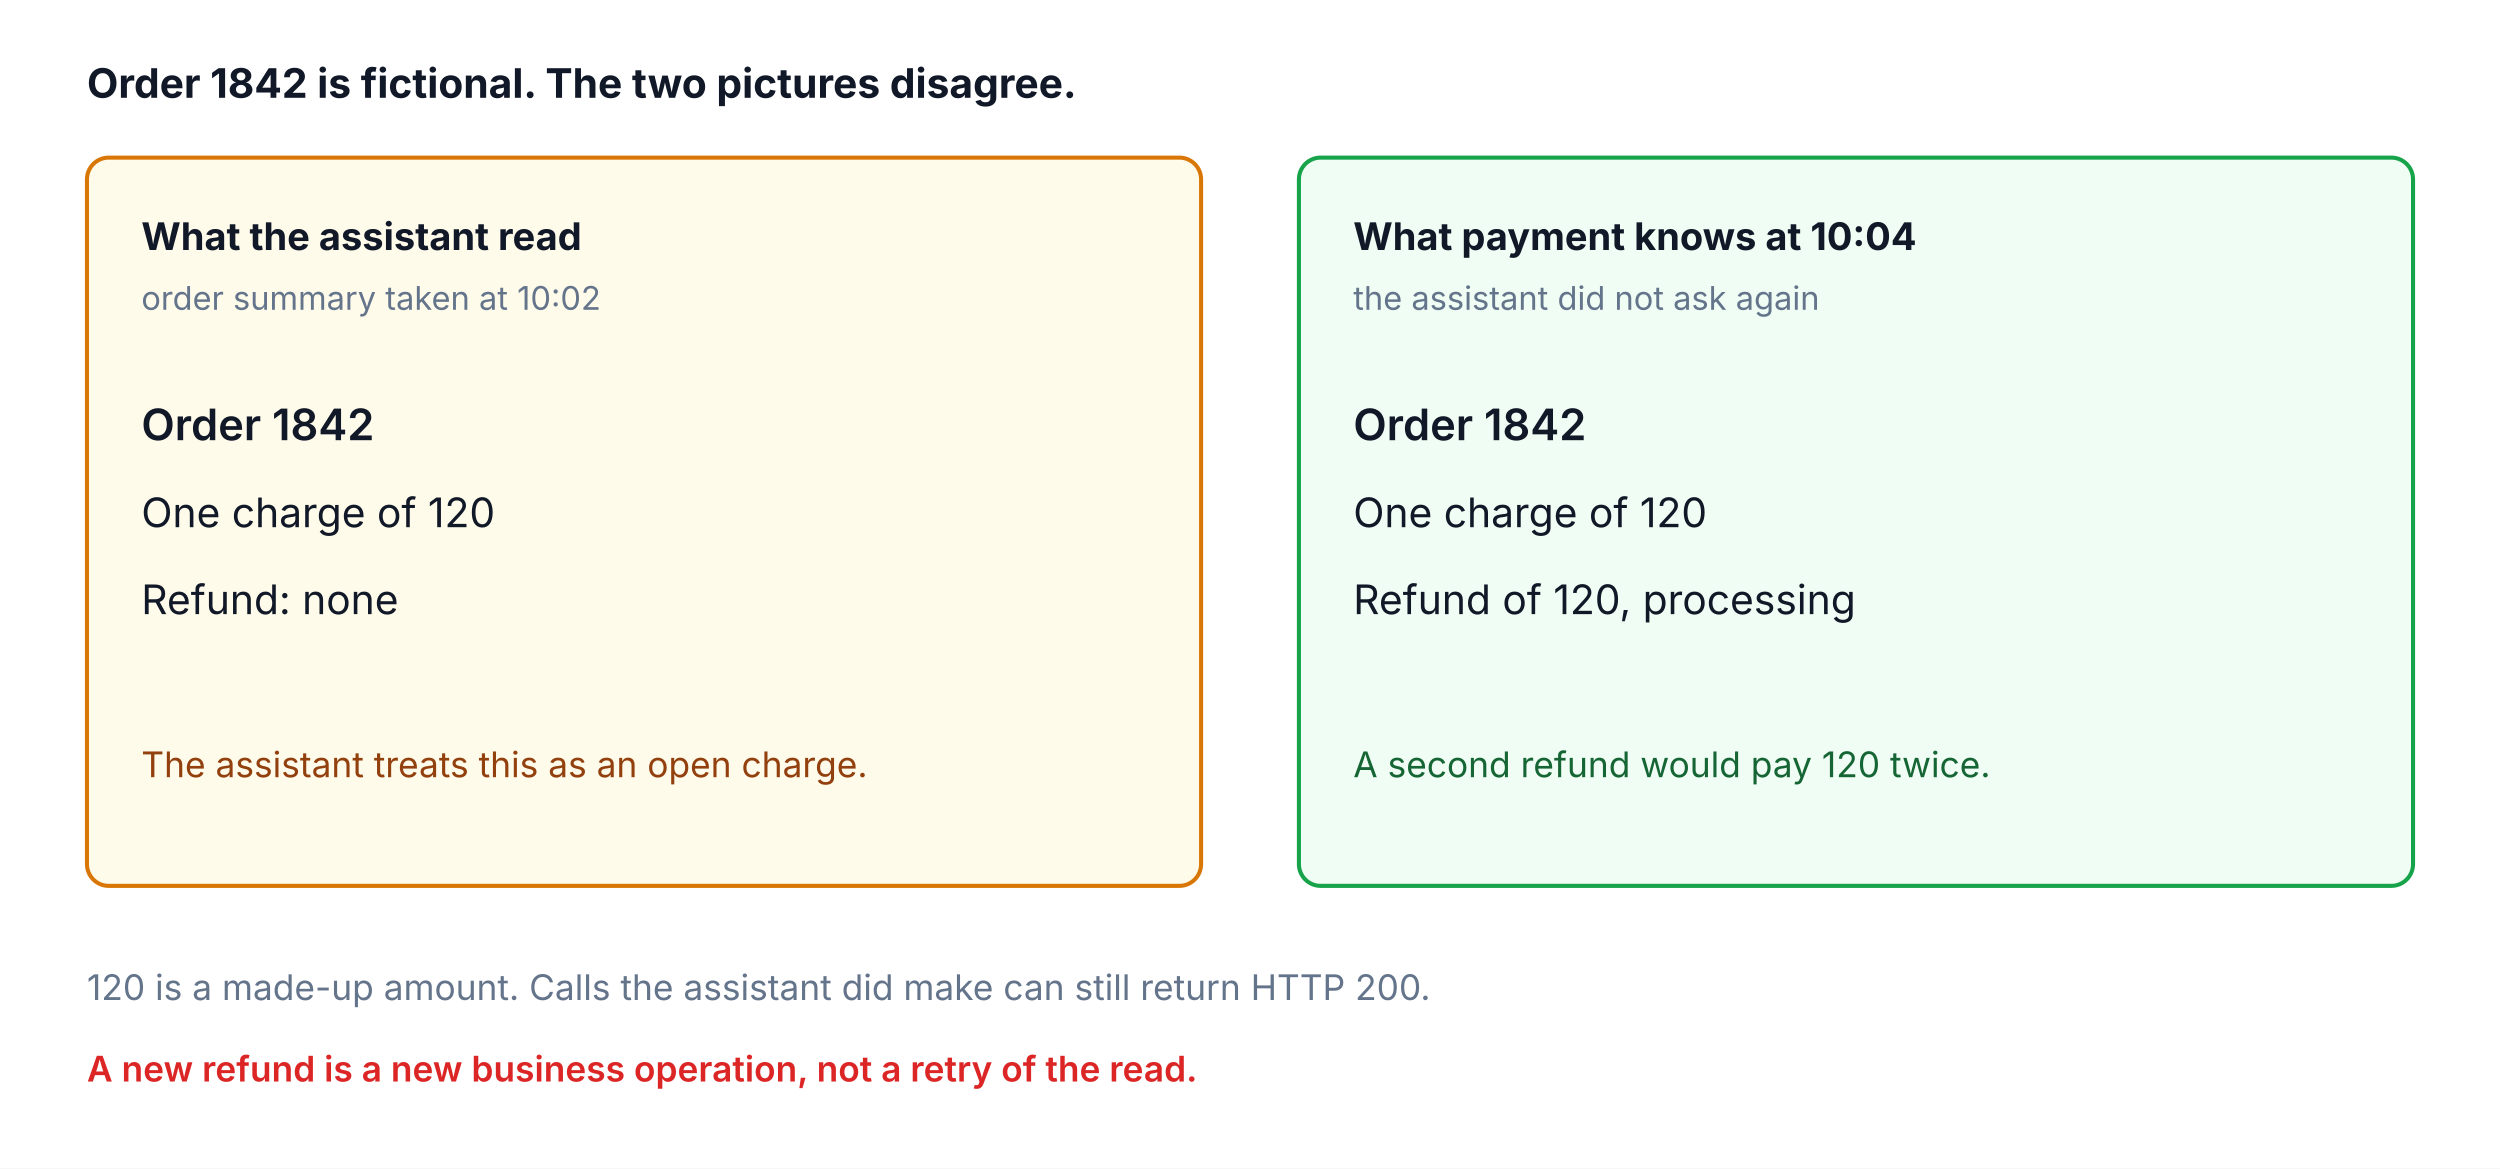
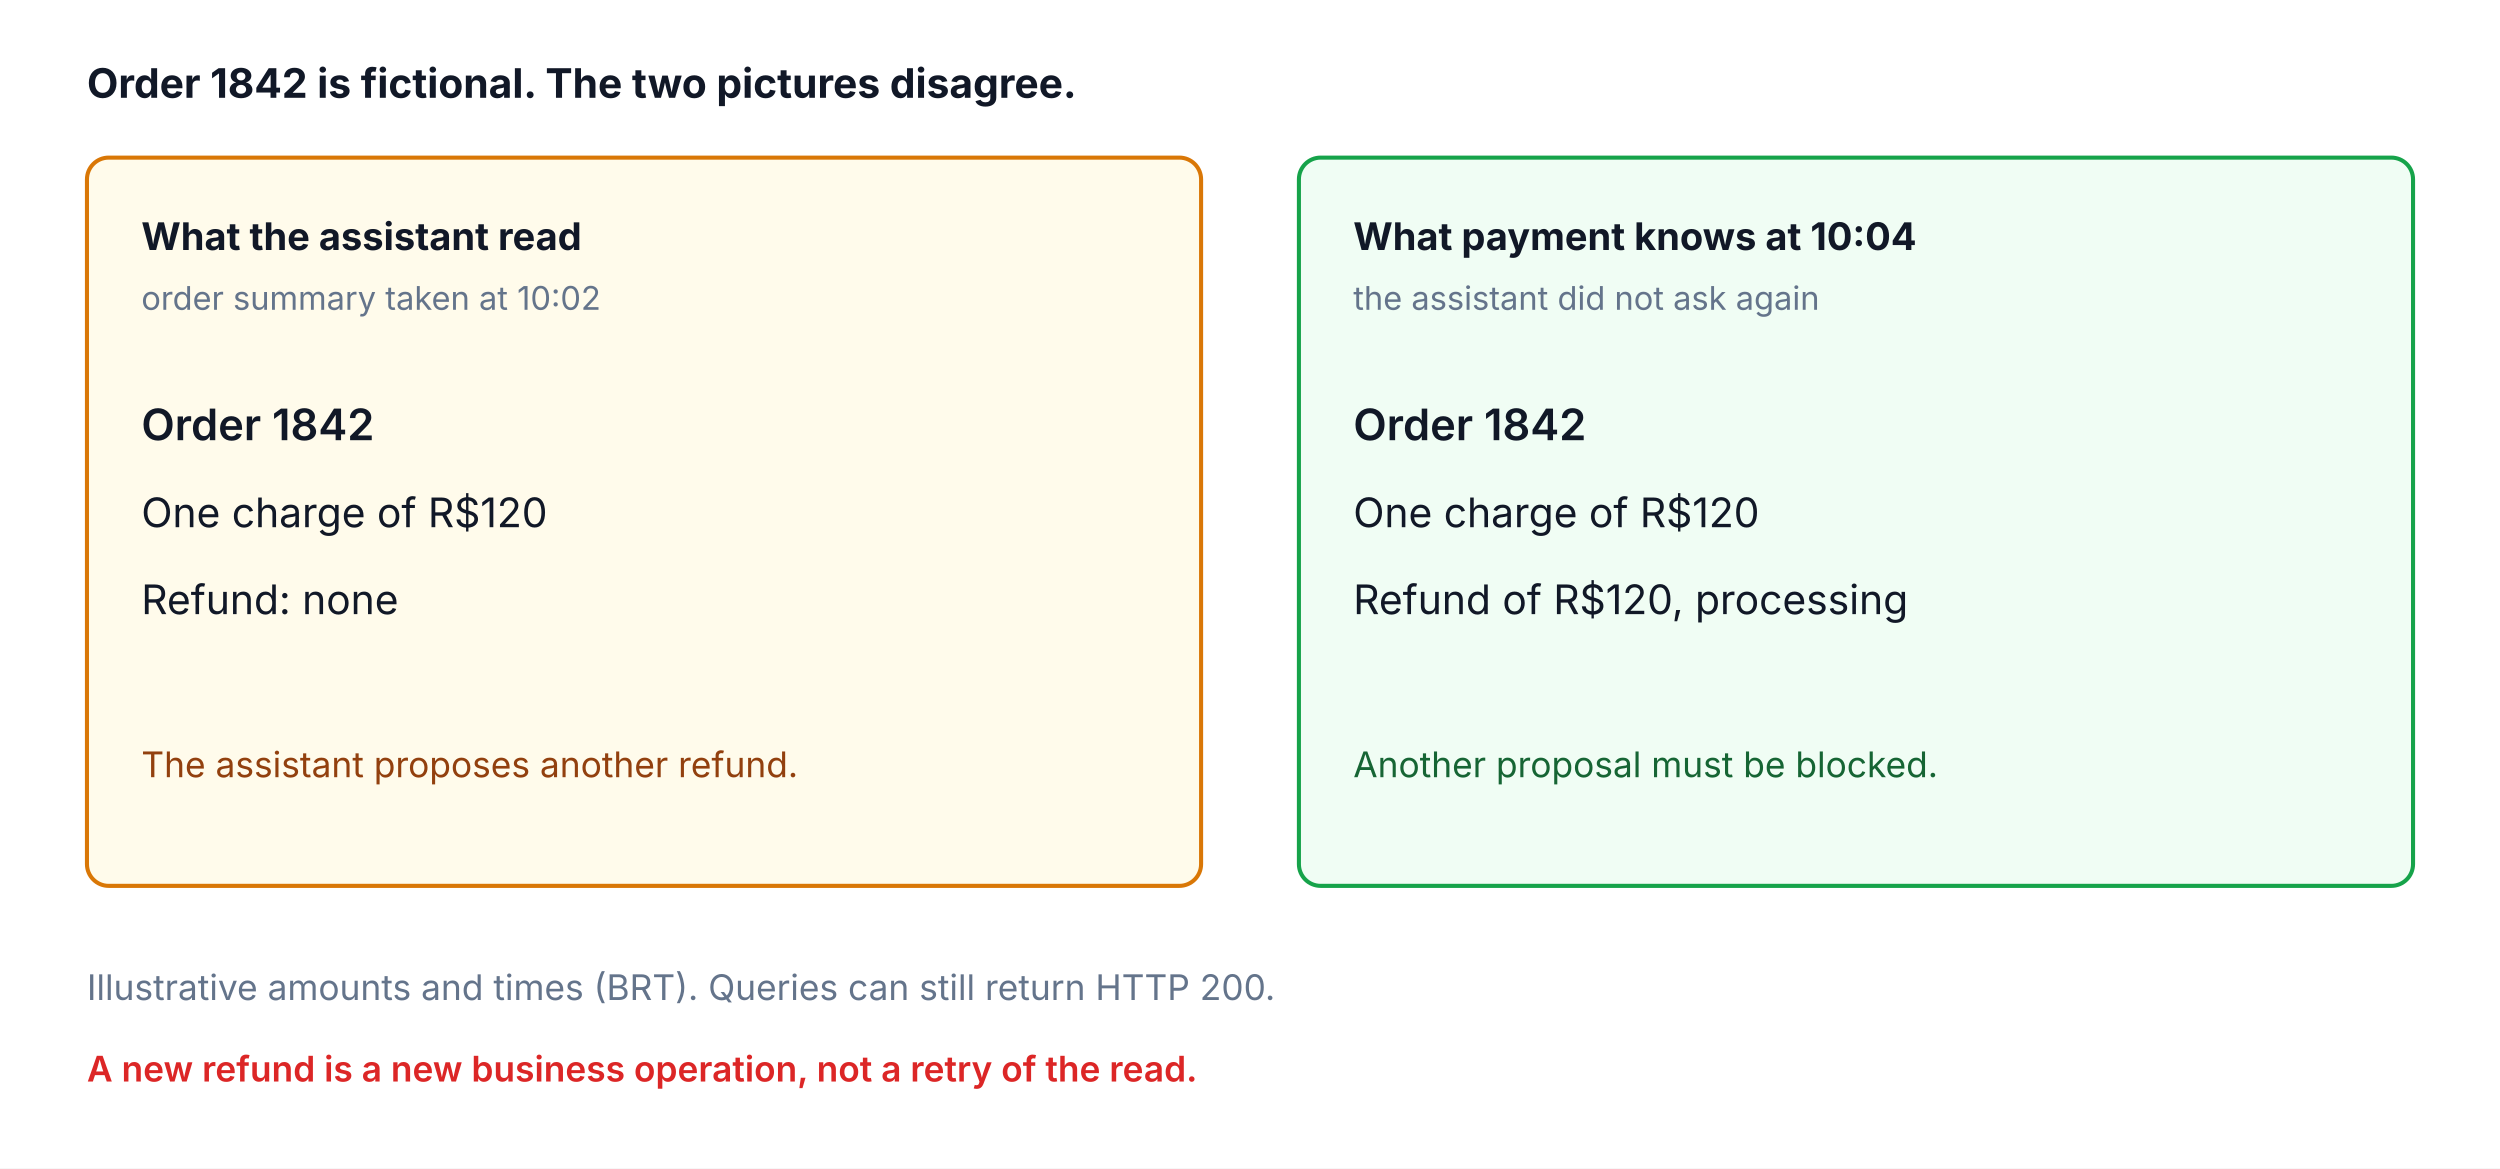
<svg xmlns="http://www.w3.org/2000/svg" viewBox="0 0 920 430" width="920" height="430" role="img" font-family="Inter, -apple-system, 'Segoe UI', Helvetica, Arial, sans-serif">
  <defs>
    <marker id="a" viewBox="0 0 10 10" refX="9" refY="5" markerWidth="7" markerHeight="7" orient="auto-start-reverse">
      <path d="M0,0 L10,5 L0,10 z" fill="#94a3b8" />
    </marker>
    <marker id="ar" viewBox="0 0 10 10" refX="9" refY="5" markerWidth="7" markerHeight="7" orient="auto-start-reverse">
      <path d="M0,0 L10,5 L0,10 z" fill="#dc2626" />
    </marker>
  </defs>
  <rect width="920" height="430" fill="#ffffff" />
  <text x="32" y="36" font-size="15" font-weight="700" fill="#111827">Order 1842 is fictional. The two pictures disagree.</text>
  <rect x="32" y="58" width="410" height="268" rx="8" fill="#fffbeb" stroke="#d97706" stroke-width="1.5" />
  <text x="52" y="92" font-size="14" font-weight="700" fill="#111827">What the assistant read</text>
  <text x="52" y="114" font-size="12" fill="#64748b">order summary taken at 10:02</text>
  <text x="52" y="162" font-size="16" font-weight="600" fill="#111827">Order 1842</text>
-   <text x="52" y="194" font-size="15" fill="#111827">One charge of 120</text>
+   <text x="52" y="194" font-size="15" fill="#111827">One charge of R$120</text>
  <text x="52" y="226" font-size="15" fill="#111827">Refund: none</text>
-   <text x="52" y="286" font-size="13" fill="#92400e">The assistant treats this as an open charge.</text>
+   <text x="52" y="286" font-size="13" fill="#92400e">The assistant proposes another refund.</text>
  <rect x="478" y="58" width="410" height="268" rx="8" fill="#f0fdf4" stroke="#16a34a" stroke-width="1.5" />
  <text x="498" y="92" font-size="14" font-weight="700" fill="#111827">What payment knows at 10:04</text>
  <text x="498" y="114" font-size="12" fill="#64748b">the assistant did not ask again</text>
  <text x="498" y="162" font-size="16" font-weight="600" fill="#111827">Order 1842</text>
-   <text x="498" y="194" font-size="15" fill="#111827">One charge of 120</text>
-   <text x="498" y="226" font-size="15" fill="#111827">Refund of 120, processing</text>
-   <text x="498" y="286" font-size="13" fill="#166534">A second refund would pay 120 twice.</text>
-   <text x="32" y="368" font-size="13" fill="#64748b">120 is a made-up amount. Calls the assistant did make can still return HTTP 200.</text>
+   <text x="498" y="194" font-size="15" fill="#111827">One charge of R$120</text>
+   <text x="498" y="226" font-size="15" fill="#111827">Refund of R$120, processing</text>
+   <text x="498" y="286" font-size="13" fill="#166534">Another proposal must be blocked.</text>
+   <text x="32" y="368" font-size="13" fill="#64748b">Illustrative amounts and times (BRT). Queries can still return HTTP 200.</text>
  <text x="32" y="398" font-size="13" font-weight="600" fill="#dc2626">A new refund is a new business operation, not a retry of the read.</text>
</svg>
